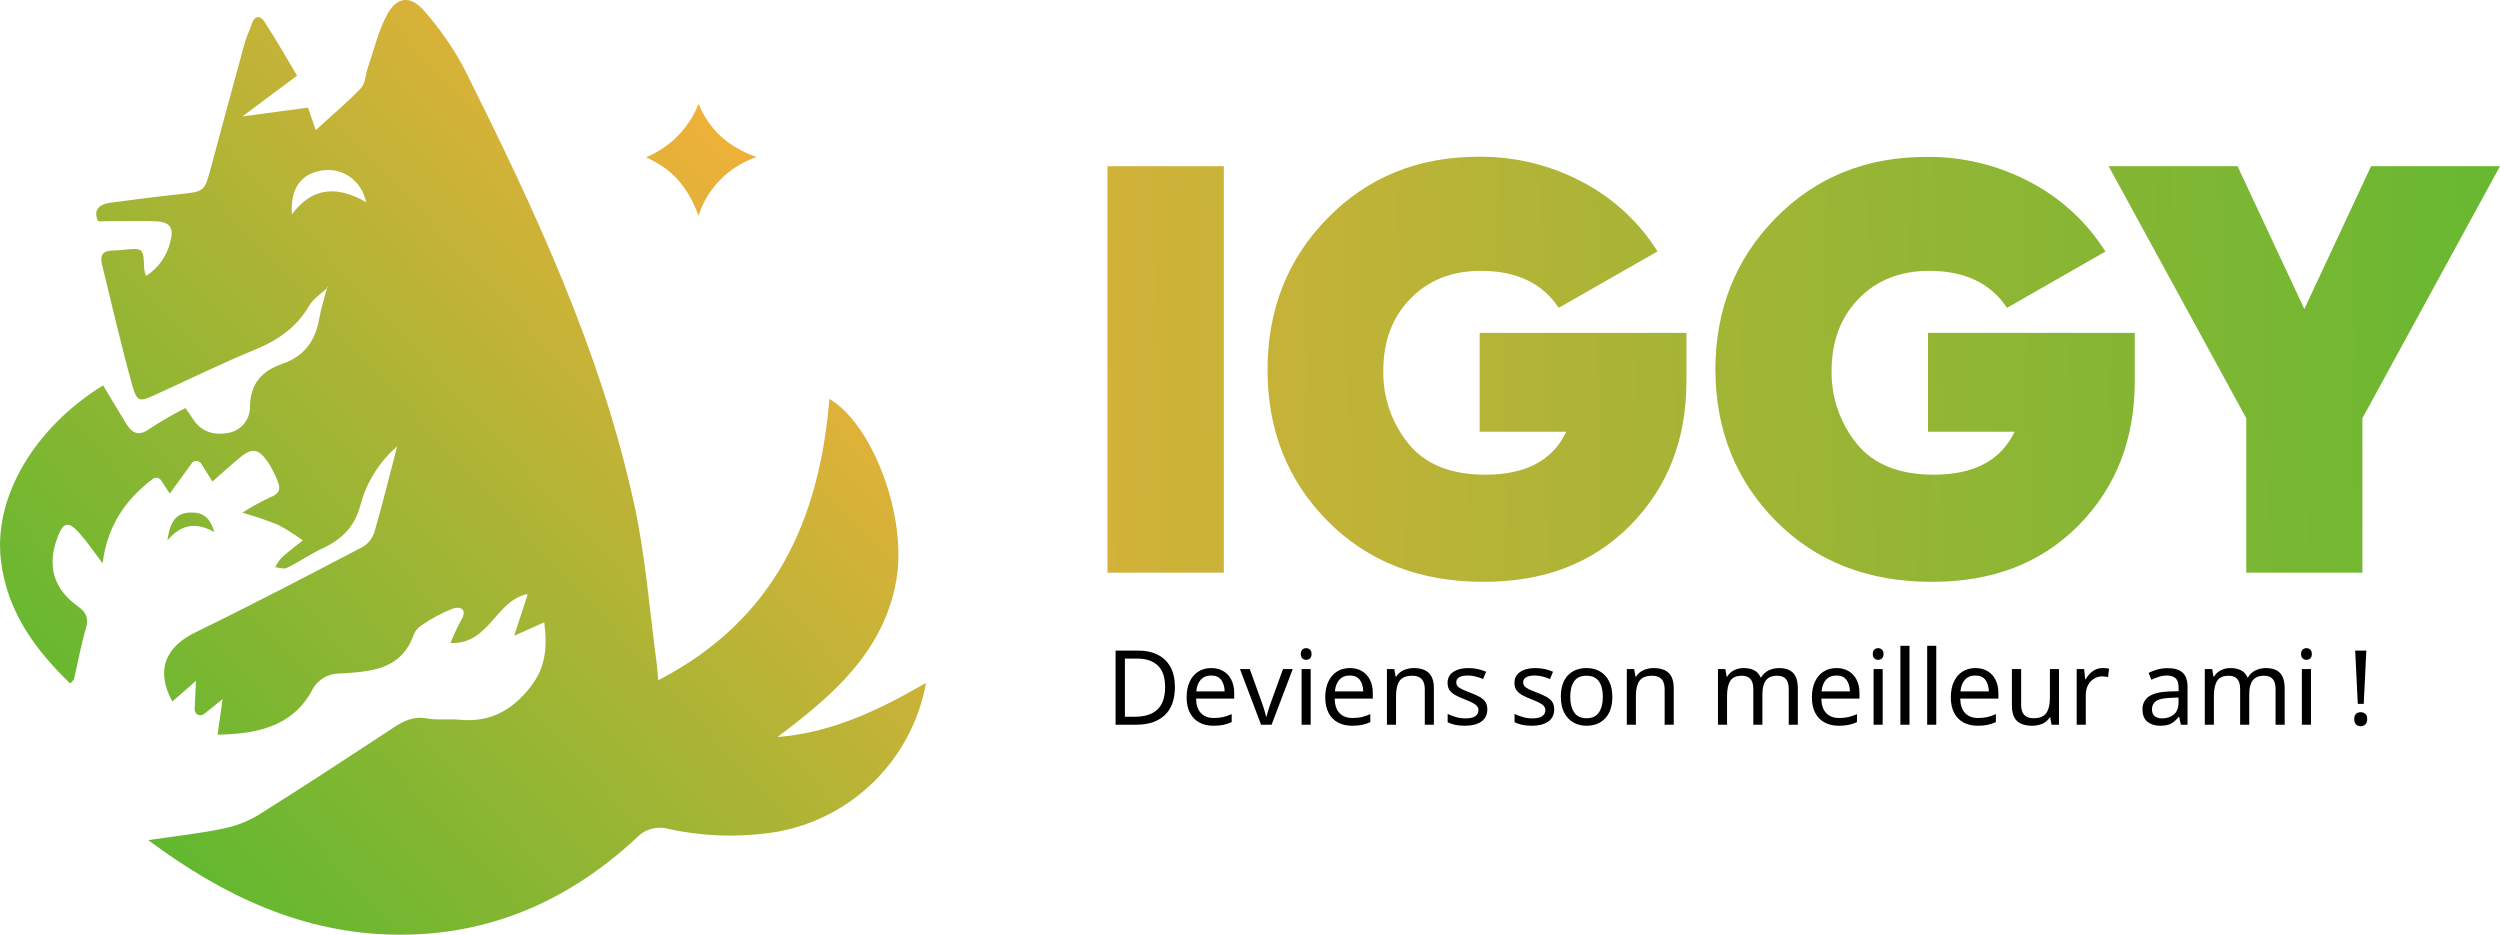
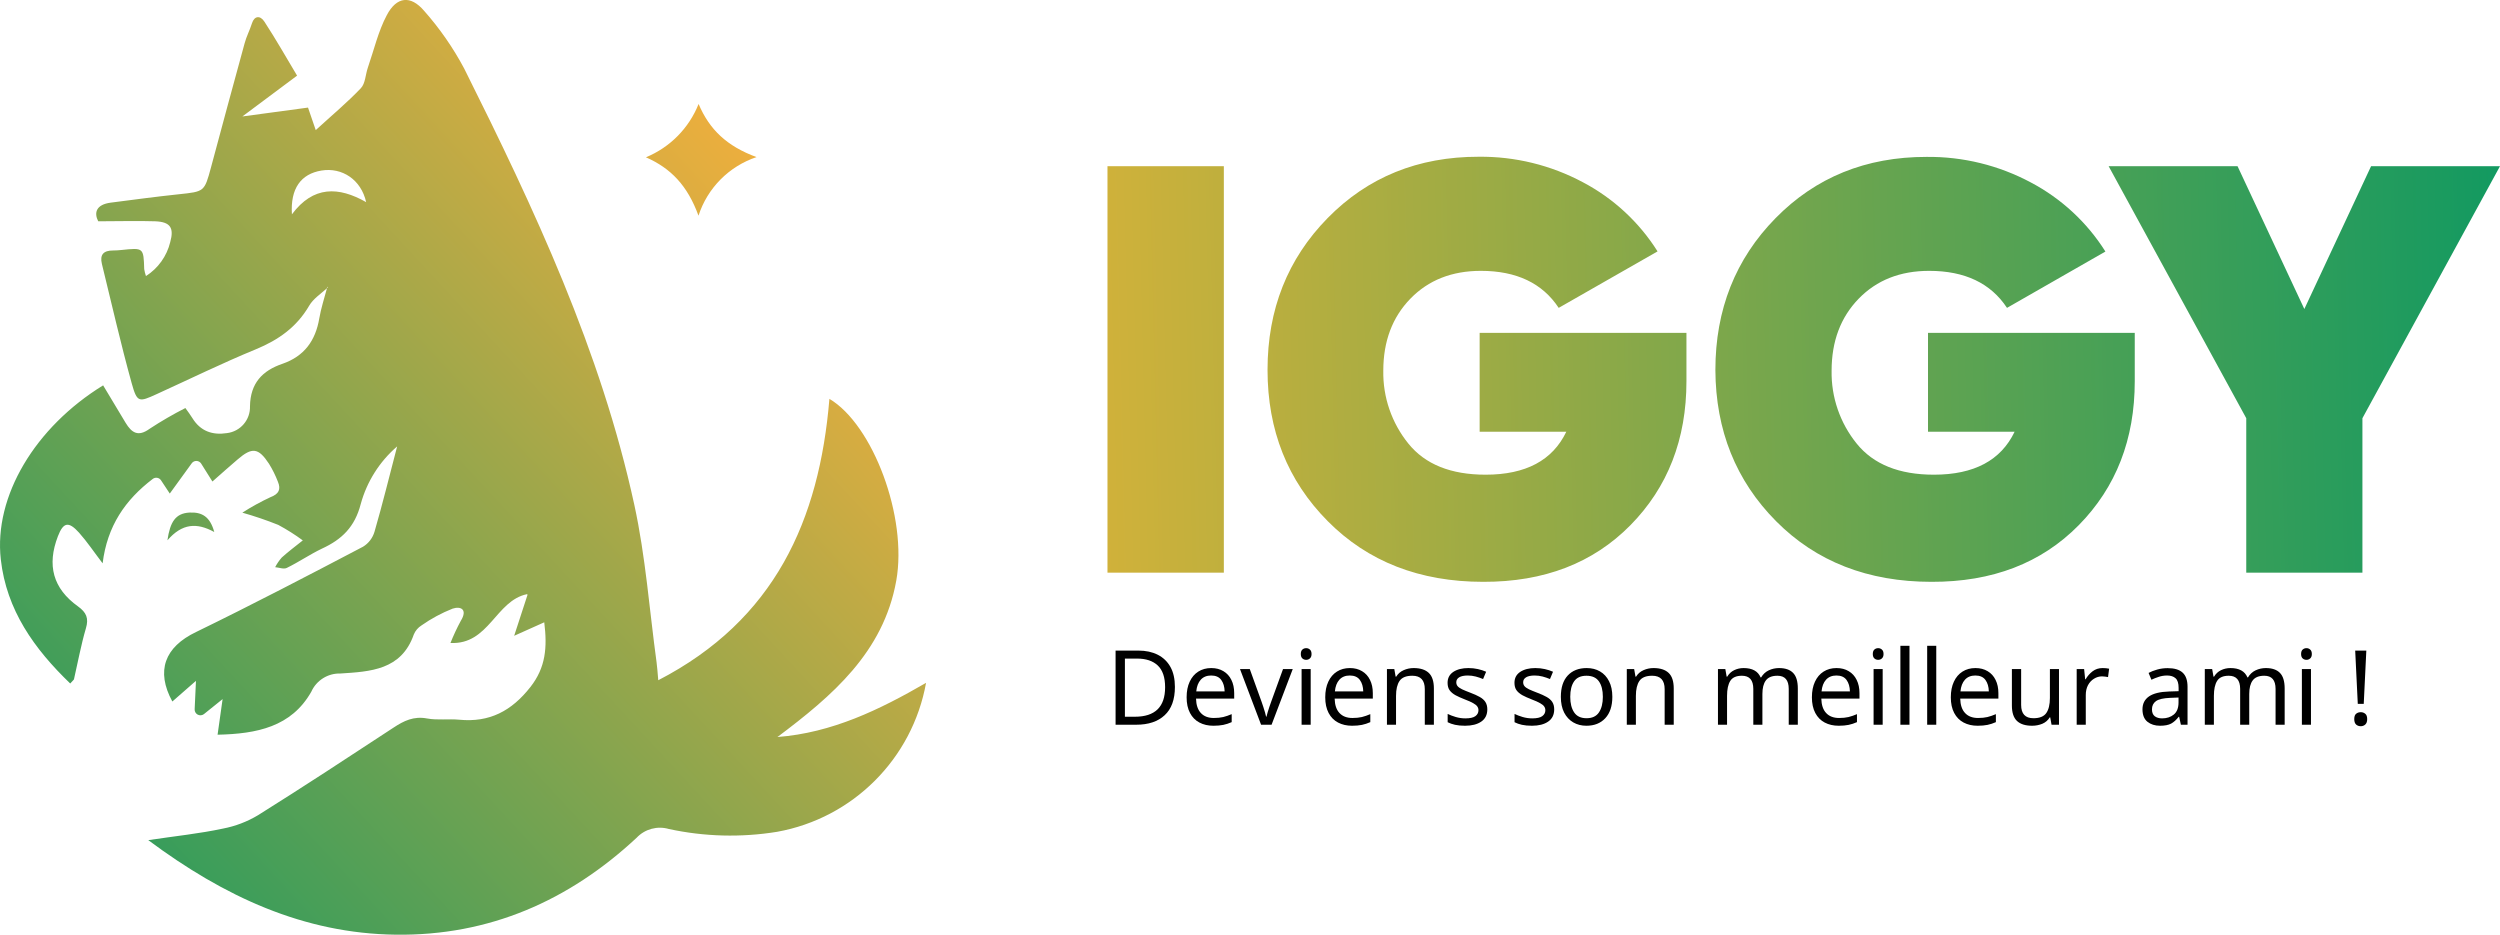
<svg xmlns="http://www.w3.org/2000/svg" id="Calque_1" data-name="Calque 1" viewBox="0 0 498.43 186.36">
  <defs>
    <style>.cls-1{fill:url(#Dégradé_sans_nom_5);}.cls-2{font-size:20.7px;font-family:Gilroy-Light, Gilroy;font-weight:300;}.cls-3{letter-spacing:-0.02em;}.cls-4{letter-spacing:0em;}.cls-5{letter-spacing:-0.02em;}.cls-6{fill:url(#Dégradé_sans_nom_29);}</style>
    <linearGradient id="Dégradé_sans_nom_5" x1="-7.84" y1="191.1" x2="168.03" y2="28.42" gradientUnits="userSpaceOnUse">
-       <stop offset="0" stop-color="#3fba2d" />
+       <stop offset="0" stop-color="#0D9962" />
      <stop offset="1" stop-color="#fbb03b" />
    </linearGradient>
    <linearGradient id="Dégradé_sans_nom_29" x1="507.64" y1="69.7" x2="212.51" y2="76.84" gradientUnits="userSpaceOnUse">
-       <stop offset="0" stop-color="#64b831" />
+       <stop offset="0" stop-color="#0D9962" />
      <stop offset="1" stop-color="#d5b239" />
    </linearGradient>
  </defs>
  <path class="cls-1" d="M155,146.94c10.9-8.18,21.13-16.87,23.69-31.17,2.27-12.67-4.65-31.11-13.33-36.25-2,24.2-10.9,44.09-34.12,56.1-.16-1.76-.21-2.68-.34-3.59-1.43-10.46-2.19-21.07-4.43-31.36-6.68-30.75-19.93-59-33.92-87a59.64,59.64,0,0,0-8-11.52C81.85-1,79.08-.69,77.13,3c-1.73,3.24-2.58,7-3.79,10.48-.48,1.38-.49,3.15-1.39,4.1-2.73,2.87-5.79,5.42-9,8.36l-1.54-4.49L48.32,23.22l10.91-8.14C57.08,11.48,55,7.82,52.71,4.31c-.85-1.3-2-1.15-2.47.32s-1.1,2.62-1.47,4Q45.38,21,42.06,33.4c-1.31,4.85-1.32,4.79-6.41,5.33-4.53.48-9,1.08-13.56,1.67-2.93.38-3.38,2-2.51,3.72,4.15,0,7.76-.12,11.36,0,3,.12,3.8,1.27,3,4.15a11.15,11.15,0,0,1-4.84,6.77,8.3,8.3,0,0,1-.35-1.39c-.13-4.27-.13-4.27-4.53-3.81a15.77,15.77,0,0,1-1.68.1c-1.86,0-2.69.79-2.22,2.7,1.95,7.93,3.75,15.89,5.93,23.75,1.09,3.9,1.42,3.82,5,2.18,6.59-3,13.09-6.19,19.78-8.94,4.5-1.86,8.12-4.41,10.61-8.68.8-1.38,2.31-2.36,3.55-3.49l.06-.22-.08-.11.19.17-.17.16c-.53,2-1.19,4-1.53,6-.75,4.46-3,7.57-7.35,9.07-4,1.37-6.39,3.84-6.47,8.47a5.22,5.22,0,0,1-4.59,5.35c-2.91.45-5.3-.39-6.9-3-.4-.65-.86-1.26-1.39-2a74.52,74.52,0,0,0-7.12,4.13c-2.31,1.69-3.6.79-4.8-1.19l-4.48-7.46C7,85.17-1.26,98.93.16,111.53,1.29,121.64,6.84,129.38,14,136.27c.59-.66.72-.74.75-.85.78-3.39,1.4-6.83,2.38-10.16.6-2,.09-3.16-1.58-4.36-5-3.58-6.23-8.21-4-14,1.09-2.81,2.13-3,4.21-.7,1.63,1.83,3,3.89,4.7,6.11.92-7.45,4.51-12.65,10-16.83a1.14,1.14,0,0,1,1.63.26l1.76,2.66,4.35-6a1.14,1.14,0,0,1,1.89,0l2.26,3.6c1.78-1.56,3.37-3,5-4.38,2.91-2.51,4.17-2.37,6.28.84a21.42,21.42,0,0,1,1.78,3.59c.62,1.5.21,2.43-1.46,3.06a48.07,48.07,0,0,0-5.63,3.1,73,73,0,0,1,7.16,2.44,40.54,40.54,0,0,1,4.89,3.09c-1.41,1.13-2.86,2.21-4.19,3.41a9.4,9.4,0,0,0-1.32,1.93c.78.07,1.71.45,2.31.15,2.4-1.17,4.63-2.71,7-3.84,4-1.84,6.57-4.33,7.75-8.9a23.27,23.27,0,0,1,7.26-11.49c-1.55,5.92-2.91,11.49-4.51,17A5.22,5.22,0,0,1,72.38,109c-11,5.77-22.08,11.55-33.28,17-6.27,3-8.07,7.75-4.74,13.86l4.71-4.12-.26,5.64a1.15,1.15,0,0,0,1.84,1l3.73-3-1,7.1c7.85-.17,14.71-1.57,18.68-8.56a6.16,6.16,0,0,1,5.8-3.64c5.92-.39,12.16-.65,14.64-7.78a3.86,3.86,0,0,1,1.55-1.82,30,30,0,0,1,6.2-3.34c1.67-.54,3,.21,1.63,2.42a42.19,42.19,0,0,0-2.07,4.43c7.68.39,9-8.44,15.26-9.73l.11.11-2.67,8.19,6-2.69c.62,5,.3,9-2.76,12.9-3.75,4.78-8.16,7.11-14.2,6.52-2.13-.2-4.34.14-6.42-.25-2.64-.49-4.59.45-6.69,1.84-9,5.91-17.93,11.77-27,17.45a21.41,21.41,0,0,1-7,2.67c-4.66,1-9.41,1.48-14.88,2.3,15.14,11.27,31,18.62,49.35,18.85,18.59.24,34.51-6.75,48-19.31a6.39,6.39,0,0,1,6.45-1.76,57.93,57.93,0,0,0,21.57.56,36.82,36.82,0,0,0,29.7-29.7C175.33,141.52,165.89,146.1,155,146.94ZM58.2,42.73C57.87,37.57,60,34.67,64.1,34S72,35.81,73,40.3C67.52,37.19,62.47,37,58.2,42.73Zm70.58-11.37a19.16,19.16,0,0,0,10.5-10.63c2.17,5.11,5.63,8.41,11.55,10.59A18.26,18.26,0,0,0,139.26,43C137.07,37,133.77,33.56,128.78,31.36Zm-95.4,76.36c.53-3.63,1.59-5.39,4.42-5.53,2.42-.11,4.07.76,4.92,3.88C39.24,104.16,36.32,104.33,33.38,107.72ZM65.31,57.27l-.08-.11.19.17Z" />
  <text class="cls-2" transform="translate(220.4 144.49)">D<tspan class="cls-3" x="15.04" y="0">e</tspan>
    <tspan class="cls-4" x="26.82" y="0">viens </tspan>
    <tspan class="cls-5" x="80.48" y="0">s</tspan>
    <tspan x="89.65" y="0">on meilleur ami !</tspan>
  </text>
  <path class="cls-6" d="M220.8,33.13H244v81.05H220.8ZM336.23,66.36V76q0,17.37-11.17,28.71T295.71,116q-19,0-31-12.1t-12-30.16q0-18.06,12-30.28t30.1-12.21a43.11,43.11,0,0,1,20.78,5.09,39.16,39.16,0,0,1,14.88,13.78L310.76,61.38Q305.9,54,295.24,54q-8.67,0-14.06,5.56t-5.39,14.35a22.47,22.47,0,0,0,5,14.53q5,6.2,15.4,6.2,12,0,16.09-8.57H295V66.36Zm89.38,0V76q0,17.37-11.17,28.71T385.09,116q-19,0-31-12.1T342,73.77q0-18.06,12-30.28t30.1-12.21a43.11,43.11,0,0,1,20.78,5.09,39.16,39.16,0,0,1,14.88,13.78L400.14,61.38Q395.28,54,384.62,54q-8.67,0-14.06,5.56t-5.39,14.35a22.47,22.47,0,0,0,5,14.53q5,6.2,15.4,6.2,12,0,16.09-8.57H384.39V66.36Zm72.82-33.23L471,83.38v30.8H447.84V83.38L420.4,33.13h25.7l13.32,28.48,13.31-28.48Z" />
</svg>
